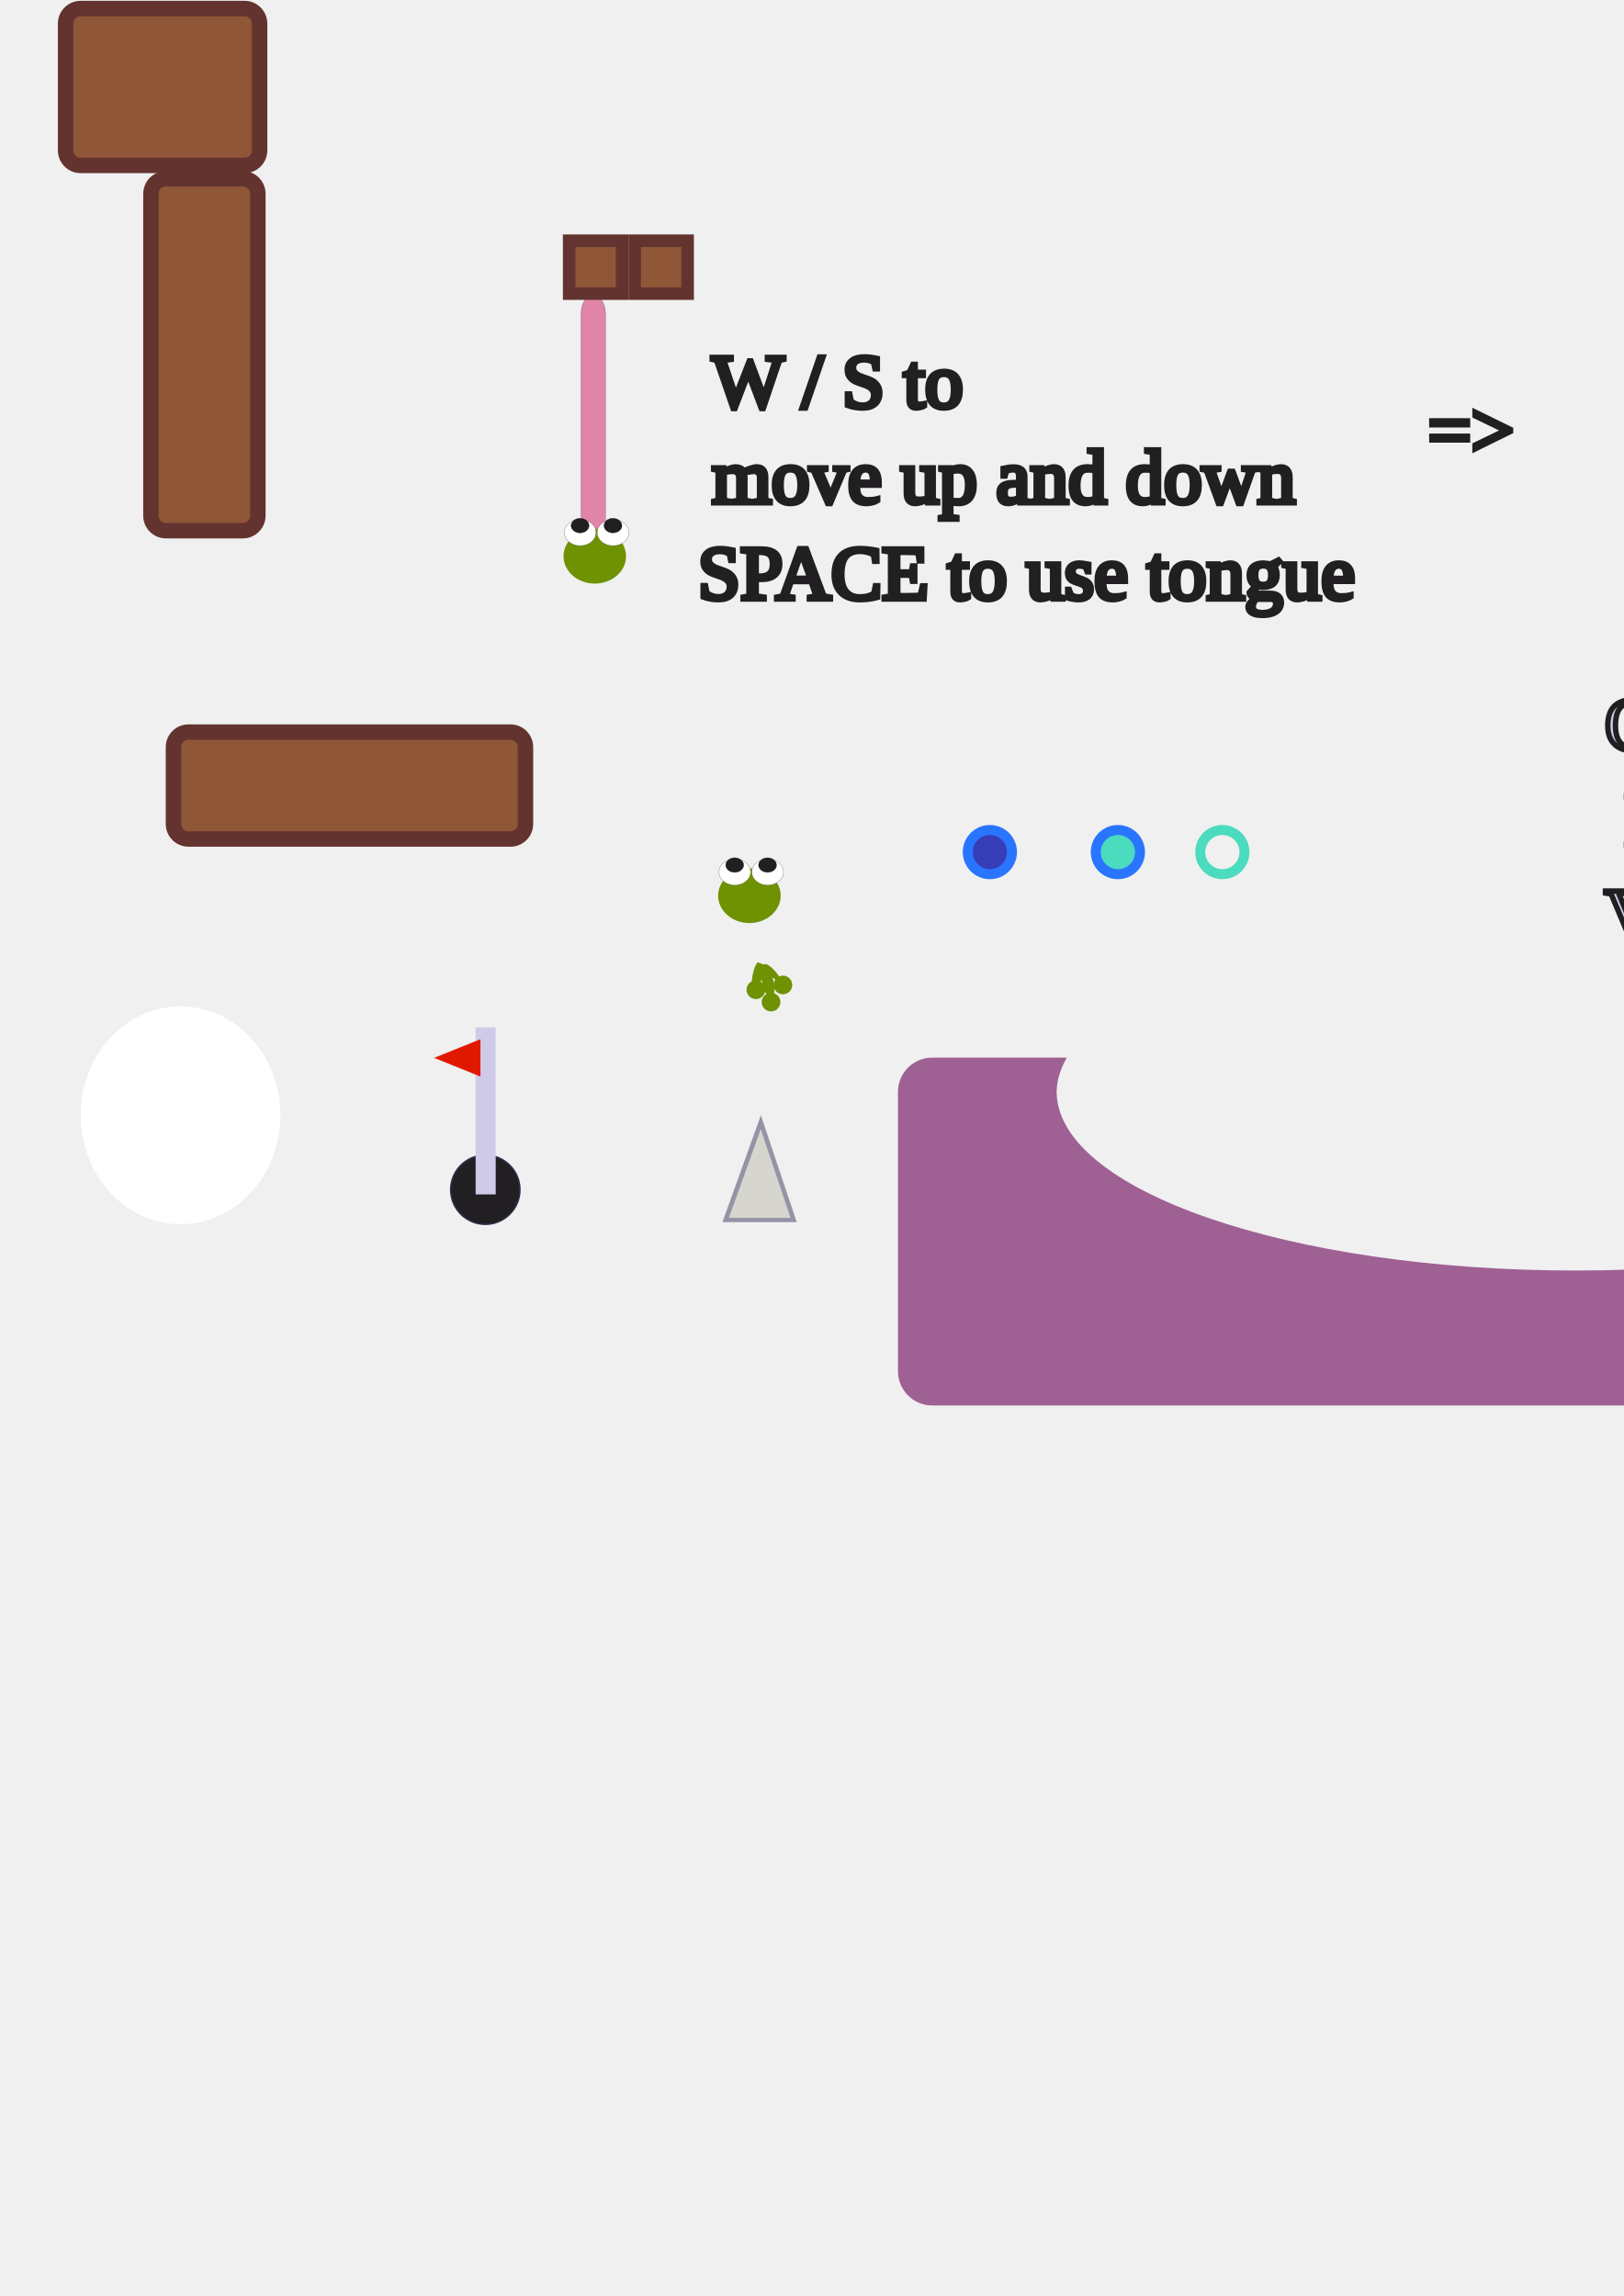
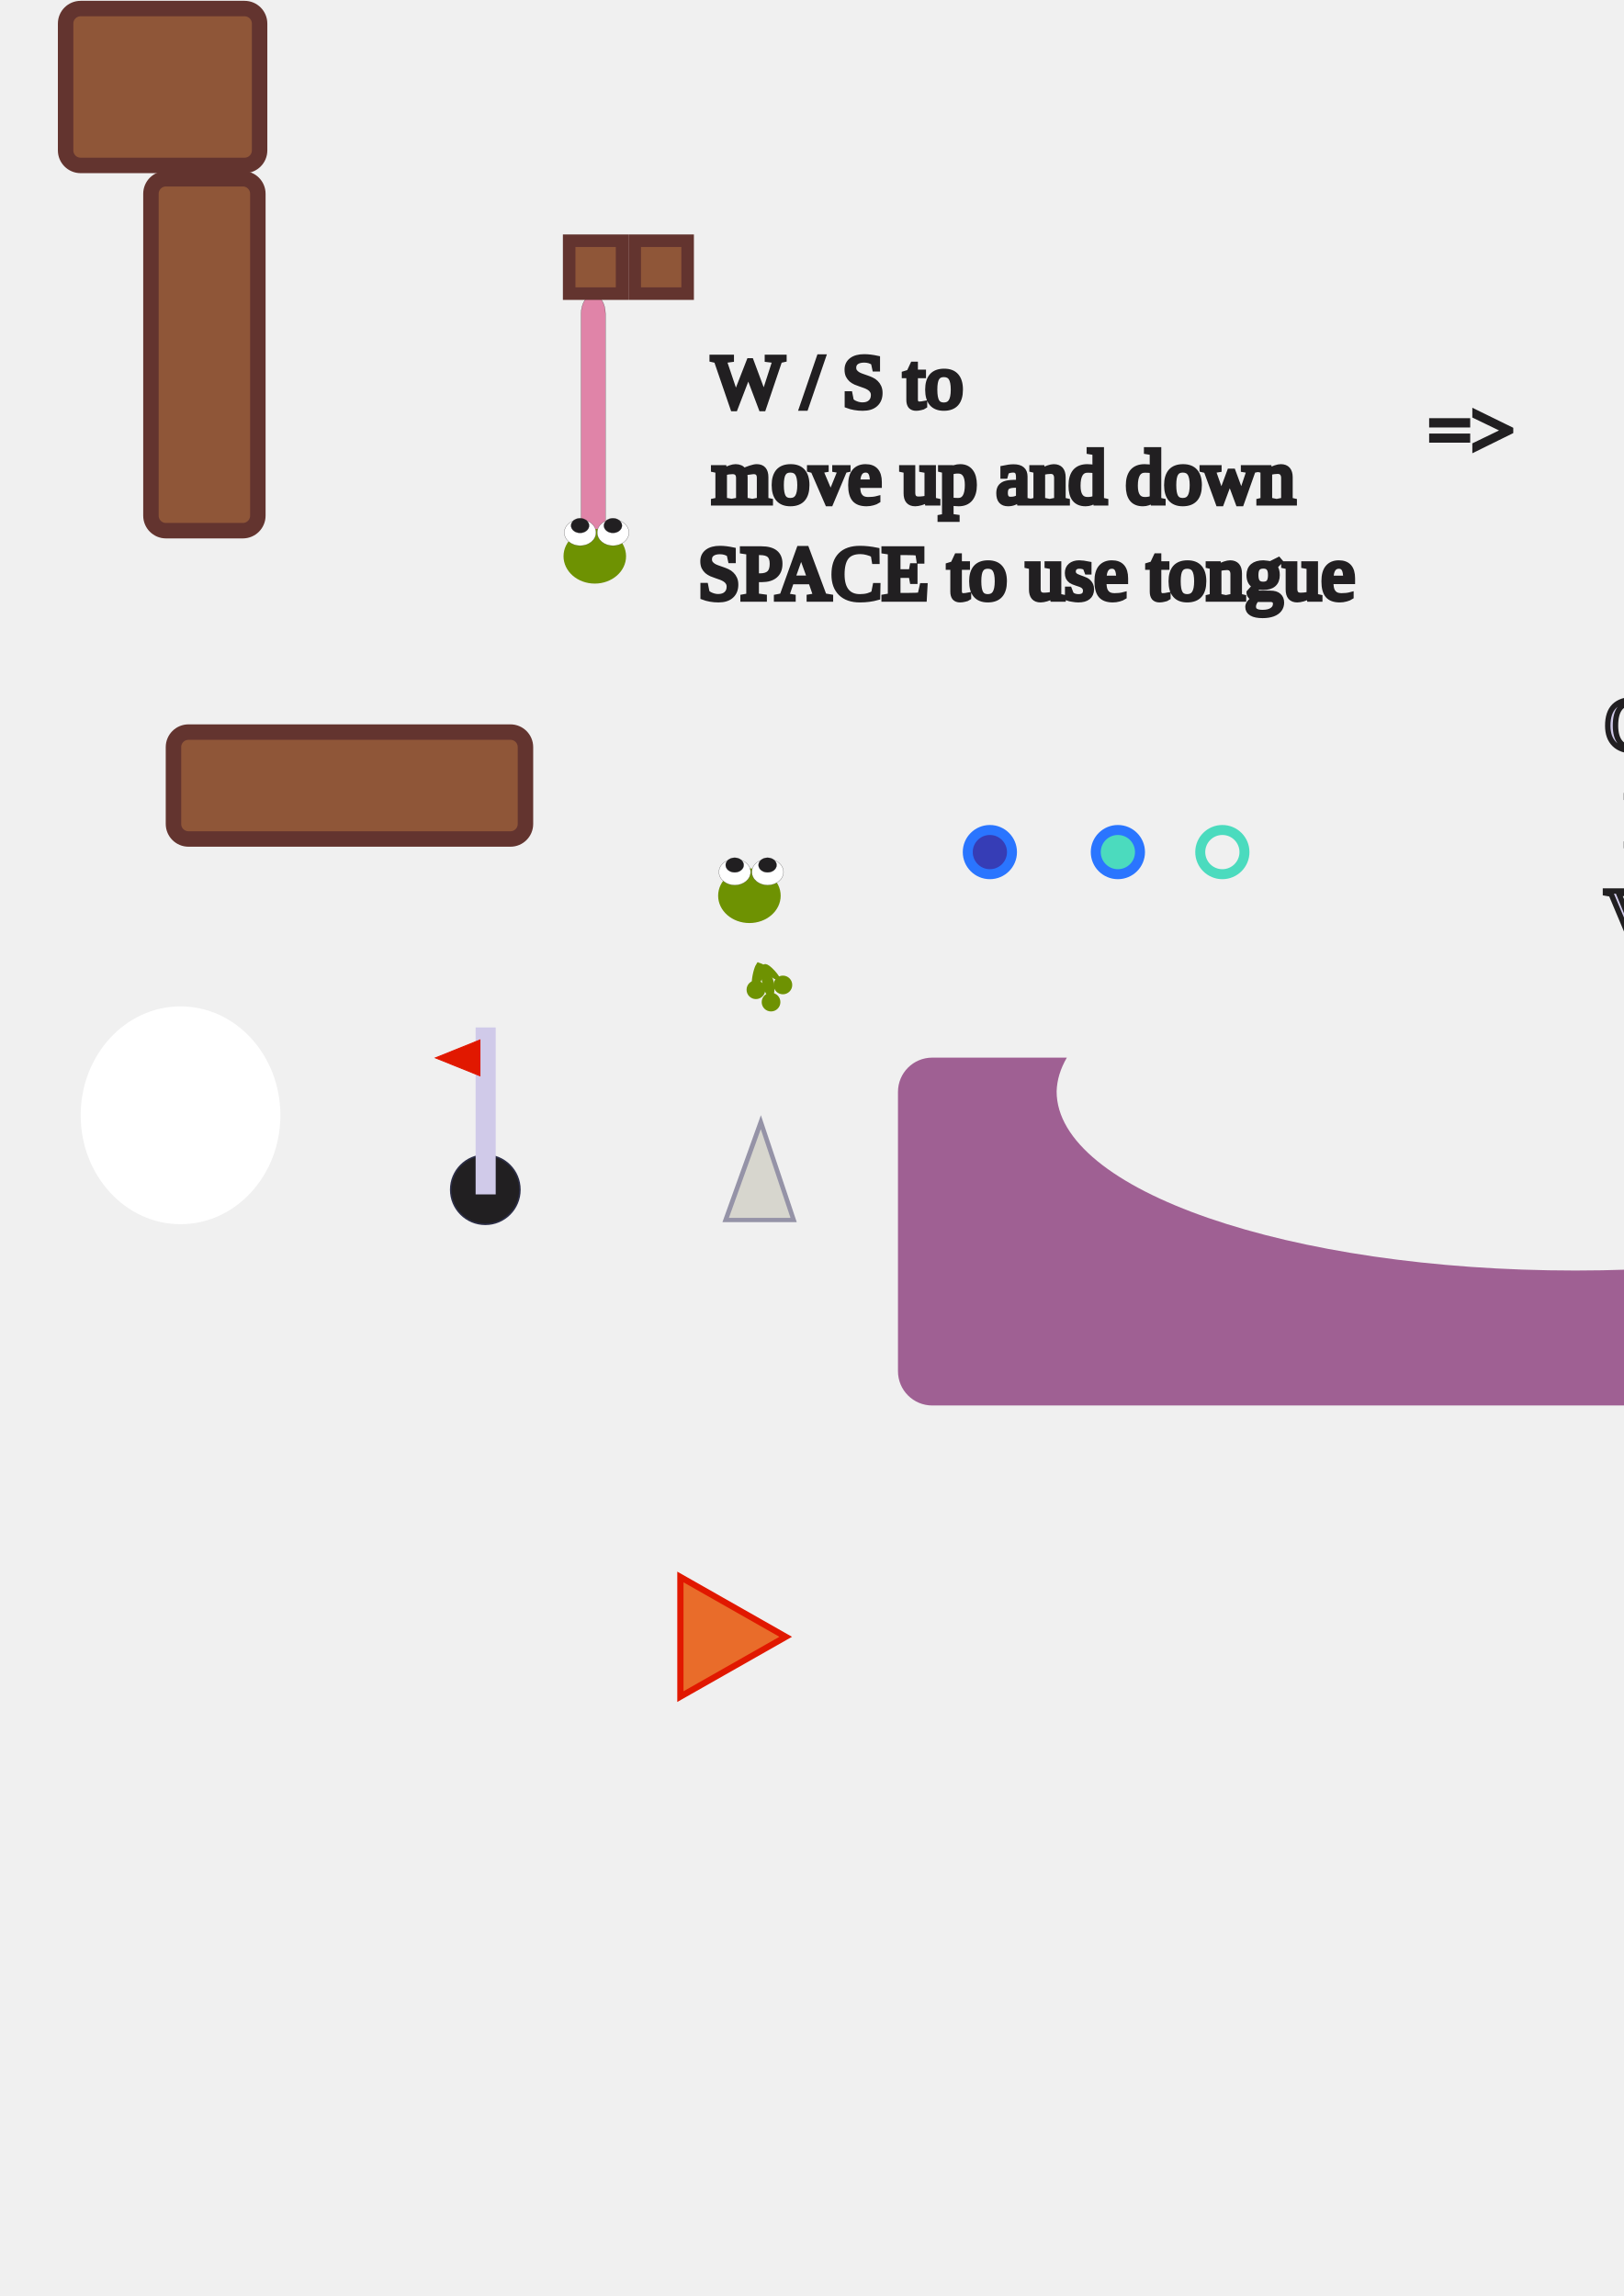
<svg xmlns="http://www.w3.org/2000/svg" width="793.701" height="1122.52" viewBox="0 0 210 297" version="1.1" id="svg1">
  <defs id="defs1">
    </defs>
  <g id="layer1">
    <circle style="fill:#211f21;stroke:#2b2d46;stroke-width:0.2;stroke-linecap:round" id="path5" cx="62.767" cy="153.896" r="4.473" />
    <rect style="fill:#e084a8;stroke:#211f21;stroke-width:0.028" id="rect4" width="3.148" height="35.665" x="75.157" y="38.139" ry="2.448" />
    <g id="g5" transform="matrix(0.8039466,0,0,0.7216433,16.75337,-12.87682)">
      <ellipse style="fill:#6e9202;stroke-width:0.035" id="path1" cx="74.847" cy="117.554" rx="5.03" ry="4.899" />
      <ellipse style="fill:#ffffff;stroke:#211f21;stroke-width:0.035" id="path2" cx="72.496" cy="113.308" rx="2.548" ry="2.352" />
      <ellipse style="fill:#211f21;stroke:#211f21;stroke-width:0.035" id="path3" cx="72.48" cy="112.058" rx="1.455" ry="1.316" />
      <ellipse style="fill:#ffffff;stroke:#211f21;stroke-width:0.035" id="ellipse3" cx="77.784" cy="113.308" rx="2.548" ry="2.352" />
      <ellipse style="fill:#211f21;stroke:#211f21;stroke-width:0.035" id="ellipse4" cx="77.768" cy="112.058" rx="1.455" ry="1.316" />
    </g>
    <g id="g5-3" transform="matrix(0.8039466,0,0,0.7216433,36.75014,31.03338)">
      <ellipse style="fill:#6e9202;stroke-width:0.035" id="path1-8" cx="74.847" cy="117.554" rx="5.03" ry="4.899" />
      <ellipse style="fill:#ffffff;stroke:#211f21;stroke-width:0.035" id="path2-0" cx="72.496" cy="113.308" rx="2.548" ry="2.352" />
      <ellipse style="fill:#211f21;stroke:#211f21;stroke-width:0.035" id="path3-1" cx="72.48" cy="112.058" rx="1.455" ry="1.316" />
      <ellipse style="fill:#ffffff;stroke:#211f21;stroke-width:0.035" id="ellipse3-0" cx="77.784" cy="113.308" rx="2.548" ry="2.352" />
      <ellipse style="fill:#211f21;stroke:#211f21;stroke-width:0.035" id="ellipse4-7" cx="77.768" cy="112.058" rx="1.455" ry="1.316" />
    </g>
    <rect style="fill:#e084a8;stroke:#211f21;stroke-width:0.028" id="rect4-1" width="3.148" height="35.665" x="226.356" y="49.707" ry="2.448" />
    <g id="g5-0" transform="matrix(0.8039466,0,0,0.7216433,167.9528,-1.309353)">
      <ellipse style="fill:#6e9202;stroke-width:0.035" id="path1-2" cx="74.847" cy="117.554" rx="5.03" ry="4.899" />
      <ellipse style="fill:#ffffff;stroke:#211f21;stroke-width:0.035" id="path2-9" cx="72.496" cy="113.308" rx="2.548" ry="2.352" />
      <ellipse style="fill:#211f21;stroke:#211f21;stroke-width:0.035" id="path3-2" cx="72.48" cy="112.058" rx="1.455" ry="1.316" />
      <ellipse style="fill:#ffffff;stroke:#211f21;stroke-width:0.035" id="ellipse3-6" cx="77.784" cy="113.308" rx="2.548" ry="2.352" />
      <ellipse style="fill:#211f21;stroke:#211f21;stroke-width:0.035" id="ellipse4-1" cx="77.768" cy="112.058" rx="1.455" ry="1.316" />
    </g>
    <rect style="fill:#8f5638;stroke:#63342f;stroke-width:1.623;stroke-dasharray:none" id="rect7" width="6.843" height="6.843" x="73.613" y="31.139" ry="1.943" rx="0" />
    <rect style="fill:#8f5638;stroke:#63342f;stroke-width:1.623;stroke-dasharray:none" id="rect8" width="6.843" height="6.843" x="82.091" y="31.139" ry="1.943" rx="0" />
    <rect style="fill:#8f5638;stroke:#63342f;stroke-width:2;stroke-dasharray:none" id="rect9" width="45.524" height="13.827" x="22.436" y="94.7" ry="1.943" />
    <rect style="fill:#8f5638;stroke:#63342f;stroke-width:2;stroke-dasharray:none" id="rect10" width="45.524" height="13.827" x="-68.647" y="19.522" ry="1.943" transform="rotate(-90)" />
    <rect style="fill:#8f5638;stroke:#63342f;stroke-width:2;stroke-dasharray:none" id="rect11" width="25.088" height="20.292" x="8.486" y="1.107" ry="1.943" />
    <ellipse style="fill:#211f21;stroke:#211f21;stroke-width:2;stroke-dasharray:none" id="path34" cx="24.132" cy="-21.653" rx="14.479" ry="19.044" />
    <rect style="fill:#8f5638;stroke:#63342f;stroke-width:1.623;stroke-dasharray:none" id="rect34" width="6.843" height="6.843" x="76.874" y="-20.777" ry="1.943" rx="0" />
    <text xml:space="preserve" style="font-size:9.878px;font-family:'Times New Roman';-inkscape-font-specification:'Times New Roman, ';fill:#211f21;stroke:#211f21;stroke-width:0.7;stroke-dasharray:none" x="92.092" y="52.698" id="text34">
      <tspan id="tspan34" style="font-size:9.878px;stroke-width:0.7;stroke-dasharray:none" x="92.092" y="52.698">W / S to </tspan>
      <tspan style="font-size:9.878px;stroke-width:0.7;stroke-dasharray:none" x="92.092" y="65.046" id="tspan35">move up and down</tspan>
    </text>
    <text xml:space="preserve" style="font-size:9.878px;font-family:'Times New Roman';-inkscape-font-specification:'Times New Roman, ';fill:#211f21;stroke:#211f21;stroke-width:0.7;stroke-dasharray:none" x="90.265" y="77.482" id="text37">
      <tspan style="font-size:9.878px;stroke-width:0.7;stroke-dasharray:none" x="90.265" y="77.482" id="tspan37">SPACE to use tongue</tspan>
    </text>
    <text xml:space="preserve" style="font-size:9.878px;font-family:'Times New Roman';-inkscape-font-specification:'Times New Roman, ';fill:#211f21;stroke:#211f21;stroke-width:0.7;stroke-dasharray:none" x="184.705" y="58.96" id="text38">
      <tspan id="tspan38" style="stroke-width:0.7" x="184.705" y="58.96">=&gt;</tspan>
    </text>
    <text xml:space="preserve" style="font-size:9.878px;font-family:'Times New Roman';-inkscape-font-specification:'Times New Roman, ';fill:#211f21;stroke:#211f21;stroke-width:0.7;stroke-dasharray:none" x="221.229" y="16.436" id="text39">
      <tspan id="tspan39" style="stroke-width:0.7" x="221.229" y="16.436">AFTER COUPLE SECONDS</tspan>
      <tspan style="stroke-width:0.7" x="221.229" y="28.783" id="tspan40">GRAVITY WILL SHIFT 90 DEGREES RIGHT</tspan>
      <tspan style="stroke-width:0.7" x="221.229" y="41.13" id="tspan41">WHEN TONGUE IS HELD FOR X SECONDS</tspan>
    </text>
    <rect style="fill:#e084a8;stroke:#211f21;stroke-width:0.028" id="rect42" width="3.148" height="35.665" x="-66.646" y="333.244" ry="2.448" transform="rotate(-90)" />
    <g id="g46" transform="matrix(0,-0.8039466,0.7216433,0,282.2278,125.0491)">
      <ellipse style="fill:#6e9202;stroke-width:0.035" id="ellipse42" cx="74.847" cy="117.554" rx="5.03" ry="4.899" />
      <ellipse style="fill:#ffffff;stroke:#211f21;stroke-width:0.035" id="ellipse43" cx="72.496" cy="113.308" rx="2.548" ry="2.352" />
      <ellipse style="fill:#211f21;stroke:#211f21;stroke-width:0.035" id="ellipse44" cx="72.48" cy="112.058" rx="1.455" ry="1.316" />
      <ellipse style="fill:#ffffff;stroke:#211f21;stroke-width:0.035" id="ellipse45" cx="77.784" cy="113.308" rx="2.548" ry="2.352" />
      <ellipse style="fill:#211f21;stroke:#211f21;stroke-width:0.035" id="ellipse46" cx="77.768" cy="112.058" rx="1.455" ry="1.316" />
    </g>
    <g id="g47" transform="translate(12.17516,7.009938)">
      <ellipse style="fill:#4b4d6c;stroke:#211f21;stroke-width:0.194;stroke-dasharray:none" id="ellipse47" cx="255.863" cy="58.478" rx="6.341" ry="6.29" />
      <path id="path46" style="fill:#d0cae9;stroke:#211f21;stroke-width:0.194;stroke-dasharray:none" d="m 255.863,52.137 a 6.341,6.29 0 0 0 -6.341,6.29 6.341,6.29 0 0 0 6.341,6.29 6.341,6.29 0 0 0 6.341,-6.29 6.341,6.29 0 0 0 -0.005,-0.205 h -5.439 c -0.298,0 -0.539,-0.24 -0.539,-0.539 v -5.535 a 6.341,6.29 0 0 0 -0.358,-0.011 z" />
    </g>
    <text xml:space="preserve" style="font-size:9.878px;font-family:'Times New Roman';-inkscape-font-specification:'Times New Roman, ';fill:#d0cae9;stroke:#211f21;stroke-width:0.7;stroke-dasharray:none" x="245.348" y="83.012" id="text47">
      <tspan id="tspan47" style="stroke-width:0.7" x="245.348" y="83.012">3 seconds later</tspan>
    </text>
    <text xml:space="preserve" style="font-size:9.878px;font-family:'Times New Roman';-inkscape-font-specification:'Times New Roman, ';fill:#d0cae9;stroke:#211f21;stroke-width:0.7;stroke-dasharray:none" x="370.604" y="79.692" id="text48">
      <tspan id="tspan48" style="stroke-width:0.7" x="370.604" y="79.692">Gravity is now =&gt;</tspan>
    </text>
    <text xml:space="preserve" style="font-size:9.878px;font-family:'Times New Roman';-inkscape-font-specification:'Times New Roman, ';fill:#d0cae9;stroke:#211f21;stroke-width:0.7;stroke-dasharray:none" x="207.531" y="97.032" id="text49">
      <tspan id="tspan49" style="stroke-width:0.7" x="207.531" y="97.032">GRAVITY</tspan>
      <tspan style="stroke-width:0.7" x="207.531" y="109.38" id="tspan50"> I</tspan>
      <tspan style="stroke-width:0.7" x="207.531" y="121.727" id="tspan51">V</tspan>
    </text>
    <circle style="fill:#2a75ff;fill-opacity:1;stroke:none;stroke-width:0.2;stroke-linecap:round;stroke-opacity:1" id="path4" cx="128.024" cy="110.222" r="3.505" />
    <circle style="fill:#363db6;fill-opacity:1;stroke:none;stroke-width:0.126;stroke-linecap:round;stroke-opacity:1" id="circle4" cx="128.024" cy="110.222" r="2.214" />
    <circle style="fill:#2a75ff;fill-opacity:1;stroke:none;stroke-width:0.2;stroke-linecap:round;stroke-opacity:1" id="circle5" cx="144.58" cy="110.222" r="3.505" />
    <circle style="fill:#4bdbbe;fill-opacity:1;stroke:none;stroke-width:0.126;stroke-linecap:round;stroke-opacity:1" id="circle6" cx="144.58" cy="110.222" r="2.214" />
    <path id="circle7" style="fill:#4bdbbe;fill-opacity:1;stroke:none;stroke-width:0.2;stroke-linecap:round;stroke-opacity:1" d="M 158.093 106.717 A 3.505 3.505 0 0 0 154.587 110.222 A 3.505 3.505 0 0 0 158.093 113.727 A 3.505 3.505 0 0 0 161.597 110.222 A 3.505 3.505 0 0 0 158.093 106.717 z M 158.093 108.008 A 2.214 2.214 0 0 1 160.306 110.222 A 2.214 2.214 0 0 1 158.093 112.436 A 2.214 2.214 0 0 1 155.879 110.222 A 2.214 2.214 0 0 1 158.093 108.008 z " />
    <rect style="fill:#d0cae9;stroke:#d0cae9;stroke-width:0.2;stroke-linecap:round" id="rect1" width="2.398" height="21.399" x="61.614" y="133.004" ry="1.199" rx="0" />
    <path id="rect2" style="fill:#e11800;stroke:#e11800;stroke-width:0.13;stroke-linecap:round" d="m 62.071,134.526 -5.75,2.316 5.75,2.316 z" />
    <circle style="fill:#6e9202;fill-opacity:1;stroke:#6e9202;stroke-width:0.2;stroke-linecap:round;stroke-opacity:1" id="path6" cx="101.255" cy="127.409" r="1.109" />
    <circle style="fill:#6e9202;fill-opacity:1;stroke:#6e9202;stroke-width:0.2;stroke-linecap:round;stroke-opacity:1" id="circle8" cx="99.722" cy="129.626" r="1.109" />
    <circle style="fill:#6e9202;fill-opacity:1;stroke:#6e9202;stroke-width:0.2;stroke-linecap:round;stroke-opacity:1" id="circle9" cx="97.766" cy="128.028" r="1.109" />
    <path style="fill:#6e9202;fill-opacity:1;stroke:#6e9202;stroke-width:0.2;stroke-linecap:round;stroke-opacity:1" d="m 97.934,124.724 c -0.06,0.087 -0.179,0.261 -0.315,0.707 -0.136,0.446 -0.288,1.163 -0.288,1.625 10e-7,0.462 0.152,0.669 0.315,0.669 0.163,0 0.337,-0.207 0.516,-0.527 0.179,-0.321 0.364,-0.755 0.495,-1.136 0.13,-0.38 0.207,-0.707 0.185,-0.913 -0.022,-0.207 -0.141,-0.293 -0.321,-0.375 -0.179,-0.082 -0.418,-0.158 -0.516,-0.179 -0.098,-0.022 -0.054,0.011 -0.033,0.027 0.022,0.016 0.022,0.016 -0.038,0.103 z" id="path9" />
    <path style="fill:#6e9202;fill-opacity:1;stroke:#6e9202;stroke-width:0.2;stroke-linecap:round;stroke-opacity:1" d="m 98.331,125.197 c 0.011,0.071 0.033,0.212 0.12,0.707 0.087,0.495 0.239,1.342 0.435,1.946 0.196,0.603 0.435,0.962 0.647,1.065 0.212,0.103 0.397,-0.049 0.478,-0.435 0.082,-0.386 0.06,-1.005 -0.054,-1.495 -0.114,-0.489 -0.321,-0.848 -0.489,-1.087 -0.168,-0.239 -0.299,-0.359 -0.484,-0.467 -0.185,-0.109 -0.424,-0.207 -0.544,-0.255 -0.12,-0.049 -0.12,-0.049 -0.109,0.022 z" id="path10" />
    <path style="fill:#6e9202;fill-opacity:1;stroke:#6e9202;stroke-width:0.2;stroke-linecap:round;stroke-opacity:1" d="m 98.858,125.213 c 0.049,0.12 0.147,0.359 0.462,0.669 0.315,0.31 0.848,0.69 1.163,0.815 0.315,0.125 0.413,-0.005 0.185,-0.375 -0.228,-0.37 -0.783,-0.978 -1.163,-1.261 -0.38,-0.283 -0.587,-0.239 -0.674,-0.179 -0.087,0.06 -0.054,0.136 -0.038,0.174 0.016,0.038 0.016,0.038 0.065,0.158 z" id="path11" transform="translate(-0.03261036,-0.03261036)" />
    <path id="rect12" style="fill:#9f6093;stroke:none;stroke-width:2.284;stroke-linecap:round;stroke-dasharray:none" d="m 120.576,136.81 c -2.459,0 -4.437,1.98 -4.437,4.439 v 36.118 c 0,2.459 1.979,4.439 4.437,4.439 h 166.331 c 2.459,0 4.439,-1.98 4.439,-4.439 v -36.118 c 0,-2.459 -1.98,-4.439 -4.439,-4.439 h -17.297 a 67.084,23.173 0 0 1 1.216,4.365 67.084,23.173 0 0 1 -67.084,23.174 67.084,23.173 0 0 1 -67.084,-23.174 67.084,23.173 0 0 1 1.323,-4.365 z" />
    <path id="rect13" style="fill:#9593a7;stroke-width:0.301;stroke-linecap:round" d="m 98.408,144.257 4.64,13.835 h -9.613 z" />
    <path id="path13" style="fill:#d7d6ce;stroke-width:0.25;stroke-linecap:round" d="m 98.394,146.063 3.848,11.476 h -7.973 z" />
    <ellipse style="fill:#ffffff;fill-opacity:1;stroke:none;stroke-width:1;stroke-linecap:round;stroke-dasharray:none" id="path14" cx="23.349" cy="144.268" rx="12.914" ry="14.088" />
+     <path id="rect14" style="fill:#e96c2a;fill-opacity:1;stroke:#e11800;stroke-width:0.806;stroke-linecap:round;stroke-dasharray:none" d="M 87.998,219.466 101.618,211.728 87.998,203.99 Z" />
  </g>
</svg>
